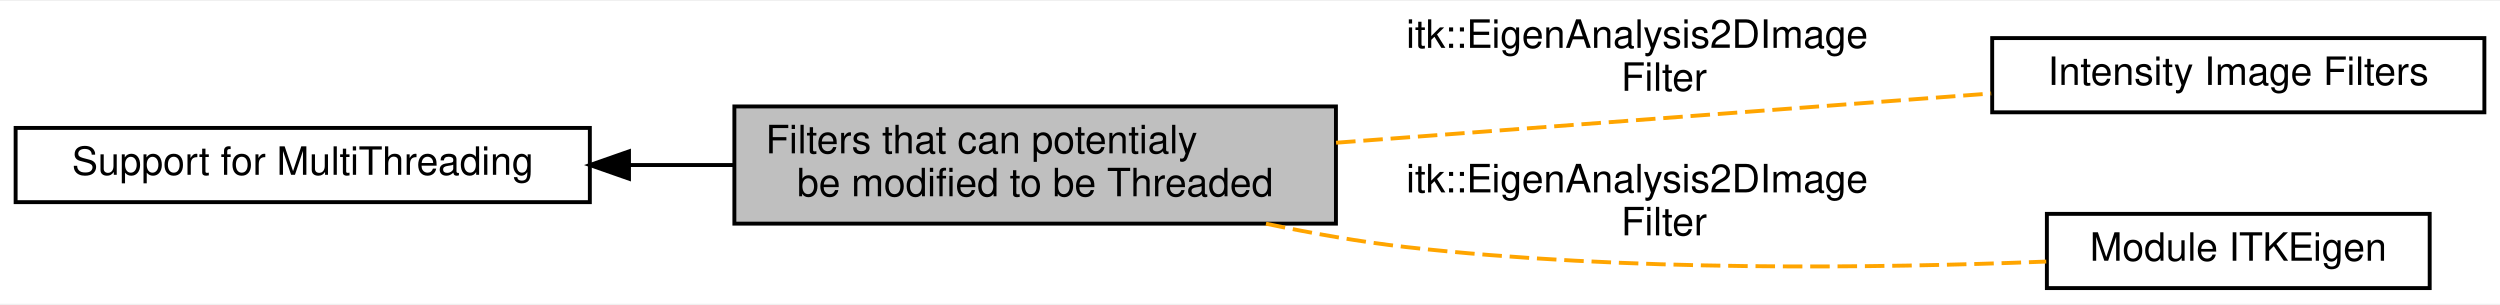
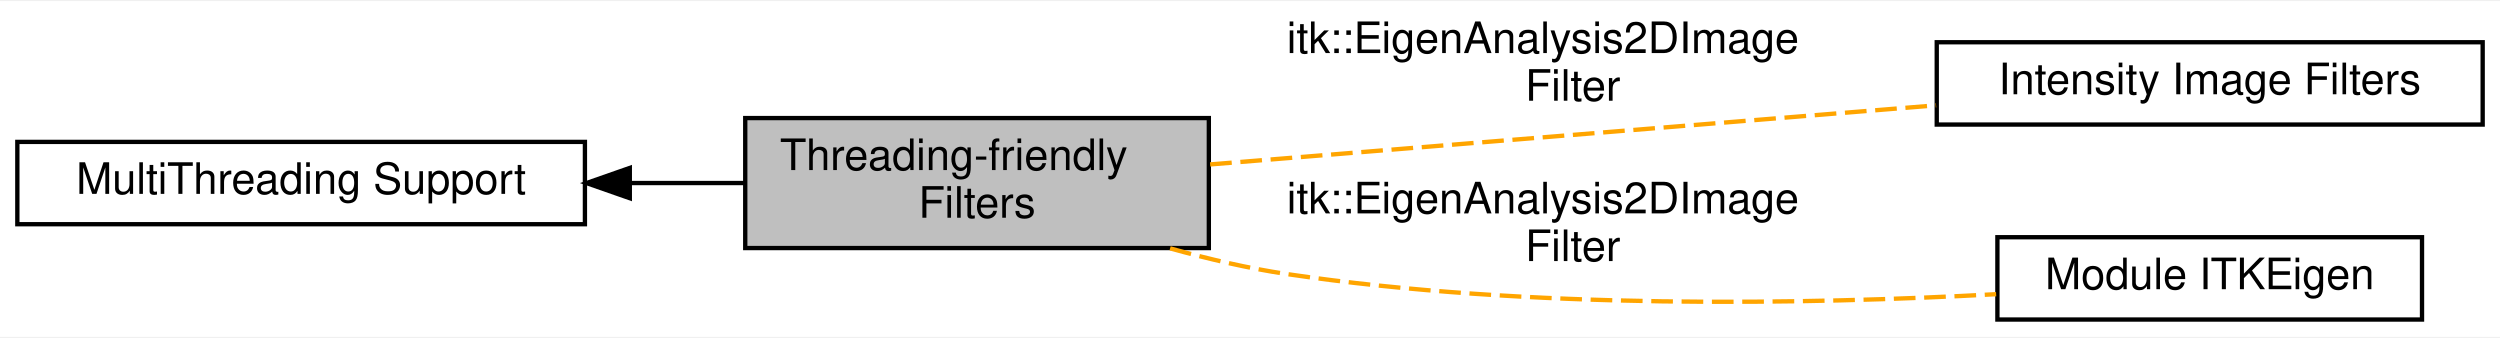
- <svg xmlns="http://www.w3.org/2000/svg" xmlns:xlink="http://www.w3.org/1999/xlink" width="640pt" height="78pt" viewBox="0.00 0.00 640.00 77.50">
+ <svg xmlns="http://www.w3.org/2000/svg" xmlns:xlink="http://www.w3.org/1999/xlink" width="577pt" height="78pt" viewBox="0.00 0.00 577.00 77.50">
  <g id="graph0" class="graph" transform="scale(1 1) rotate(0) translate(4 73.5)">
-     <polygon fill="white" stroke="transparent" points="-4,4 -4,-73.5 636,-73.5 636,4 -4,4" />
+     <polygon fill="white" stroke="transparent" points="-4,4 -4,-73.5 573,-73.5 573,4 -4,4" />
    <g id="node1" class="node">
      <g id="a_node1">
        <a xlink:href="group__IntensityImageFilters.html" target="_top" xlink:title=" ">
-           <polygon fill="white" stroke="black" points="632,-64 506,-64 506,-45 632,-45 632,-64" />
-           <text text-anchor="middle" x="569" y="-52" font-family="Helvetica,sans-Serif" font-size="10.00">Intensity Image Filters</text>
+           <polygon fill="white" stroke="black" points="569,-64 443,-64 443,-45 569,-45 569,-64" />
+           <text text-anchor="middle" x="506" y="-52" font-family="Helvetica,sans-Serif" font-size="10.00">Intensity Image Filters</text>
        </a>
      </g>
    </g>
    <g id="node2" class="node">
      <g id="a_node2">
        <a xlink:href="group__ITKEigen.html" target="_top" xlink:title="This module contains classes related to calculation of eigenvectors and eigenvalues.">
-           <polygon fill="white" stroke="black" points="618,-19 520,-19 520,0 618,0 618,-19" />
-           <text text-anchor="middle" x="569" y="-7" font-family="Helvetica,sans-Serif" font-size="10.00">Module ITKEigen</text>
+           <polygon fill="white" stroke="black" points="555,-19 457,-19 457,0 555,0 555,-19" />
+           <text text-anchor="middle" x="506" y="-7" font-family="Helvetica,sans-Serif" font-size="10.00">Module ITKEigen</text>
        </a>
      </g>
    </g>
    <g id="node3" class="node">
      <g id="a_node3">
-         <a xlink:href="group__MultiThreadingGroup.html" target="_top" xlink:title="This category classifies filters according to their support for performing processing in multiple thr...">
-           <polygon fill="white" stroke="black" points="147,-41 0,-41 0,-22 147,-22 147,-41" />
-           <text text-anchor="middle" x="73.5" y="-29" font-family="Helvetica,sans-Serif" font-size="10.00">Support for MultiThreading</text>
+         <a xlink:href="group__MultiThreadingGroup.html" target="_top" xlink:title="Filters classified according to their support for performing processing in multiple threads.">
+           <polygon fill="white" stroke="black" points="131,-41 0,-41 0,-22 131,-22 131,-41" />
+           <text text-anchor="middle" x="65.5" y="-29" font-family="Helvetica,sans-Serif" font-size="10.00">MultiThreading Support</text>
        </a>
      </g>
    </g>
    <g id="node4" class="node">
      <g id="a_node4">
        <a xlink:title=" ">
-           <polygon fill="#bfbfbf" stroke="black" points="338,-46.5 184,-46.5 184,-16.5 338,-16.5 338,-46.5" />
-           <text text-anchor="start" x="192" y="-34.5" font-family="Helvetica,sans-Serif" font-size="10.00">Filters that can potentialy</text>
-           <text text-anchor="middle" x="261" y="-23.5" font-family="Helvetica,sans-Serif" font-size="10.00"> be modified to be Threaded</text>
+           <polygon fill="#bfbfbf" stroke="black" points="275,-46.5 168,-46.5 168,-16.5 275,-16.5 275,-46.5" />
+           <text text-anchor="start" x="176" y="-34.5" font-family="Helvetica,sans-Serif" font-size="10.00">Threading-friendly</text>
+           <text text-anchor="middle" x="221.5" y="-23.5" font-family="Helvetica,sans-Serif" font-size="10.00"> Filters</text>
        </a>
      </g>
    </g>
    <g id="edge1" class="edge">
-       <path fill="none" stroke="black" d="M157.03,-31.5C165.96,-31.5 175.01,-31.5 183.86,-31.5" />
-       <polygon fill="black" stroke="black" points="157.02,-28 147.02,-31.5 157.02,-35 157.02,-28" />
+       <path fill="none" stroke="black" d="M141.41,-31.5C150.35,-31.5 159.32,-31.5 167.85,-31.5" />
+       <polygon fill="black" stroke="black" points="141.36,-28 131.36,-31.5 141.36,-35 141.36,-28" />
    </g>
    <g id="edge2" class="edge">
-       <path fill="none" stroke="orange" stroke-dasharray="5,2" d="M338.03,-37.21C389.72,-41.1 457.25,-46.18 505.74,-49.82" />
-       <text text-anchor="start" x="356" y="-61.5" font-family="Helvetica,sans-Serif" font-size="10.00">itk::EigenAnalysis2DImage</text>
-       <text text-anchor="middle" x="422" y="-50.5" font-family="Helvetica,sans-Serif" font-size="10.00">Filter</text>
+       <path fill="none" stroke="orange" stroke-dasharray="5,2" d="M275.3,-35.8C322.82,-39.67 392.66,-45.35 442.85,-49.44" />
+       <text text-anchor="start" x="293" y="-61.5" font-family="Helvetica,sans-Serif" font-size="10.00">itk::EigenAnalysis2DImage</text>
+       <text text-anchor="middle" x="359" y="-50.5" font-family="Helvetica,sans-Serif" font-size="10.00">Filter</text>
    </g>
    <g id="edge3" class="edge">
-       <path fill="none" stroke="orange" stroke-dasharray="5,2" d="M320.09,-16.48C331.89,-14.01 344.29,-11.82 356,-10.5 411.96,-4.19 476.75,-5.07 519.84,-6.79" />
-       <text text-anchor="start" x="356" y="-24.5" font-family="Helvetica,sans-Serif" font-size="10.00">itk::EigenAnalysis2DImage</text>
-       <text text-anchor="middle" x="422" y="-13.5" font-family="Helvetica,sans-Serif" font-size="10.00">Filter</text>
+       <path fill="none" stroke="orange" stroke-dasharray="5,2" d="M266.06,-16.43C274.88,-13.97 284.16,-11.81 293,-10.5 348.7,-2.25 413.55,-3.5 456.71,-5.85" />
+       <text text-anchor="start" x="293" y="-24.5" font-family="Helvetica,sans-Serif" font-size="10.00">itk::EigenAnalysis2DImage</text>
+       <text text-anchor="middle" x="359" y="-13.5" font-family="Helvetica,sans-Serif" font-size="10.00">Filter</text>
    </g>
  </g>
</svg>
